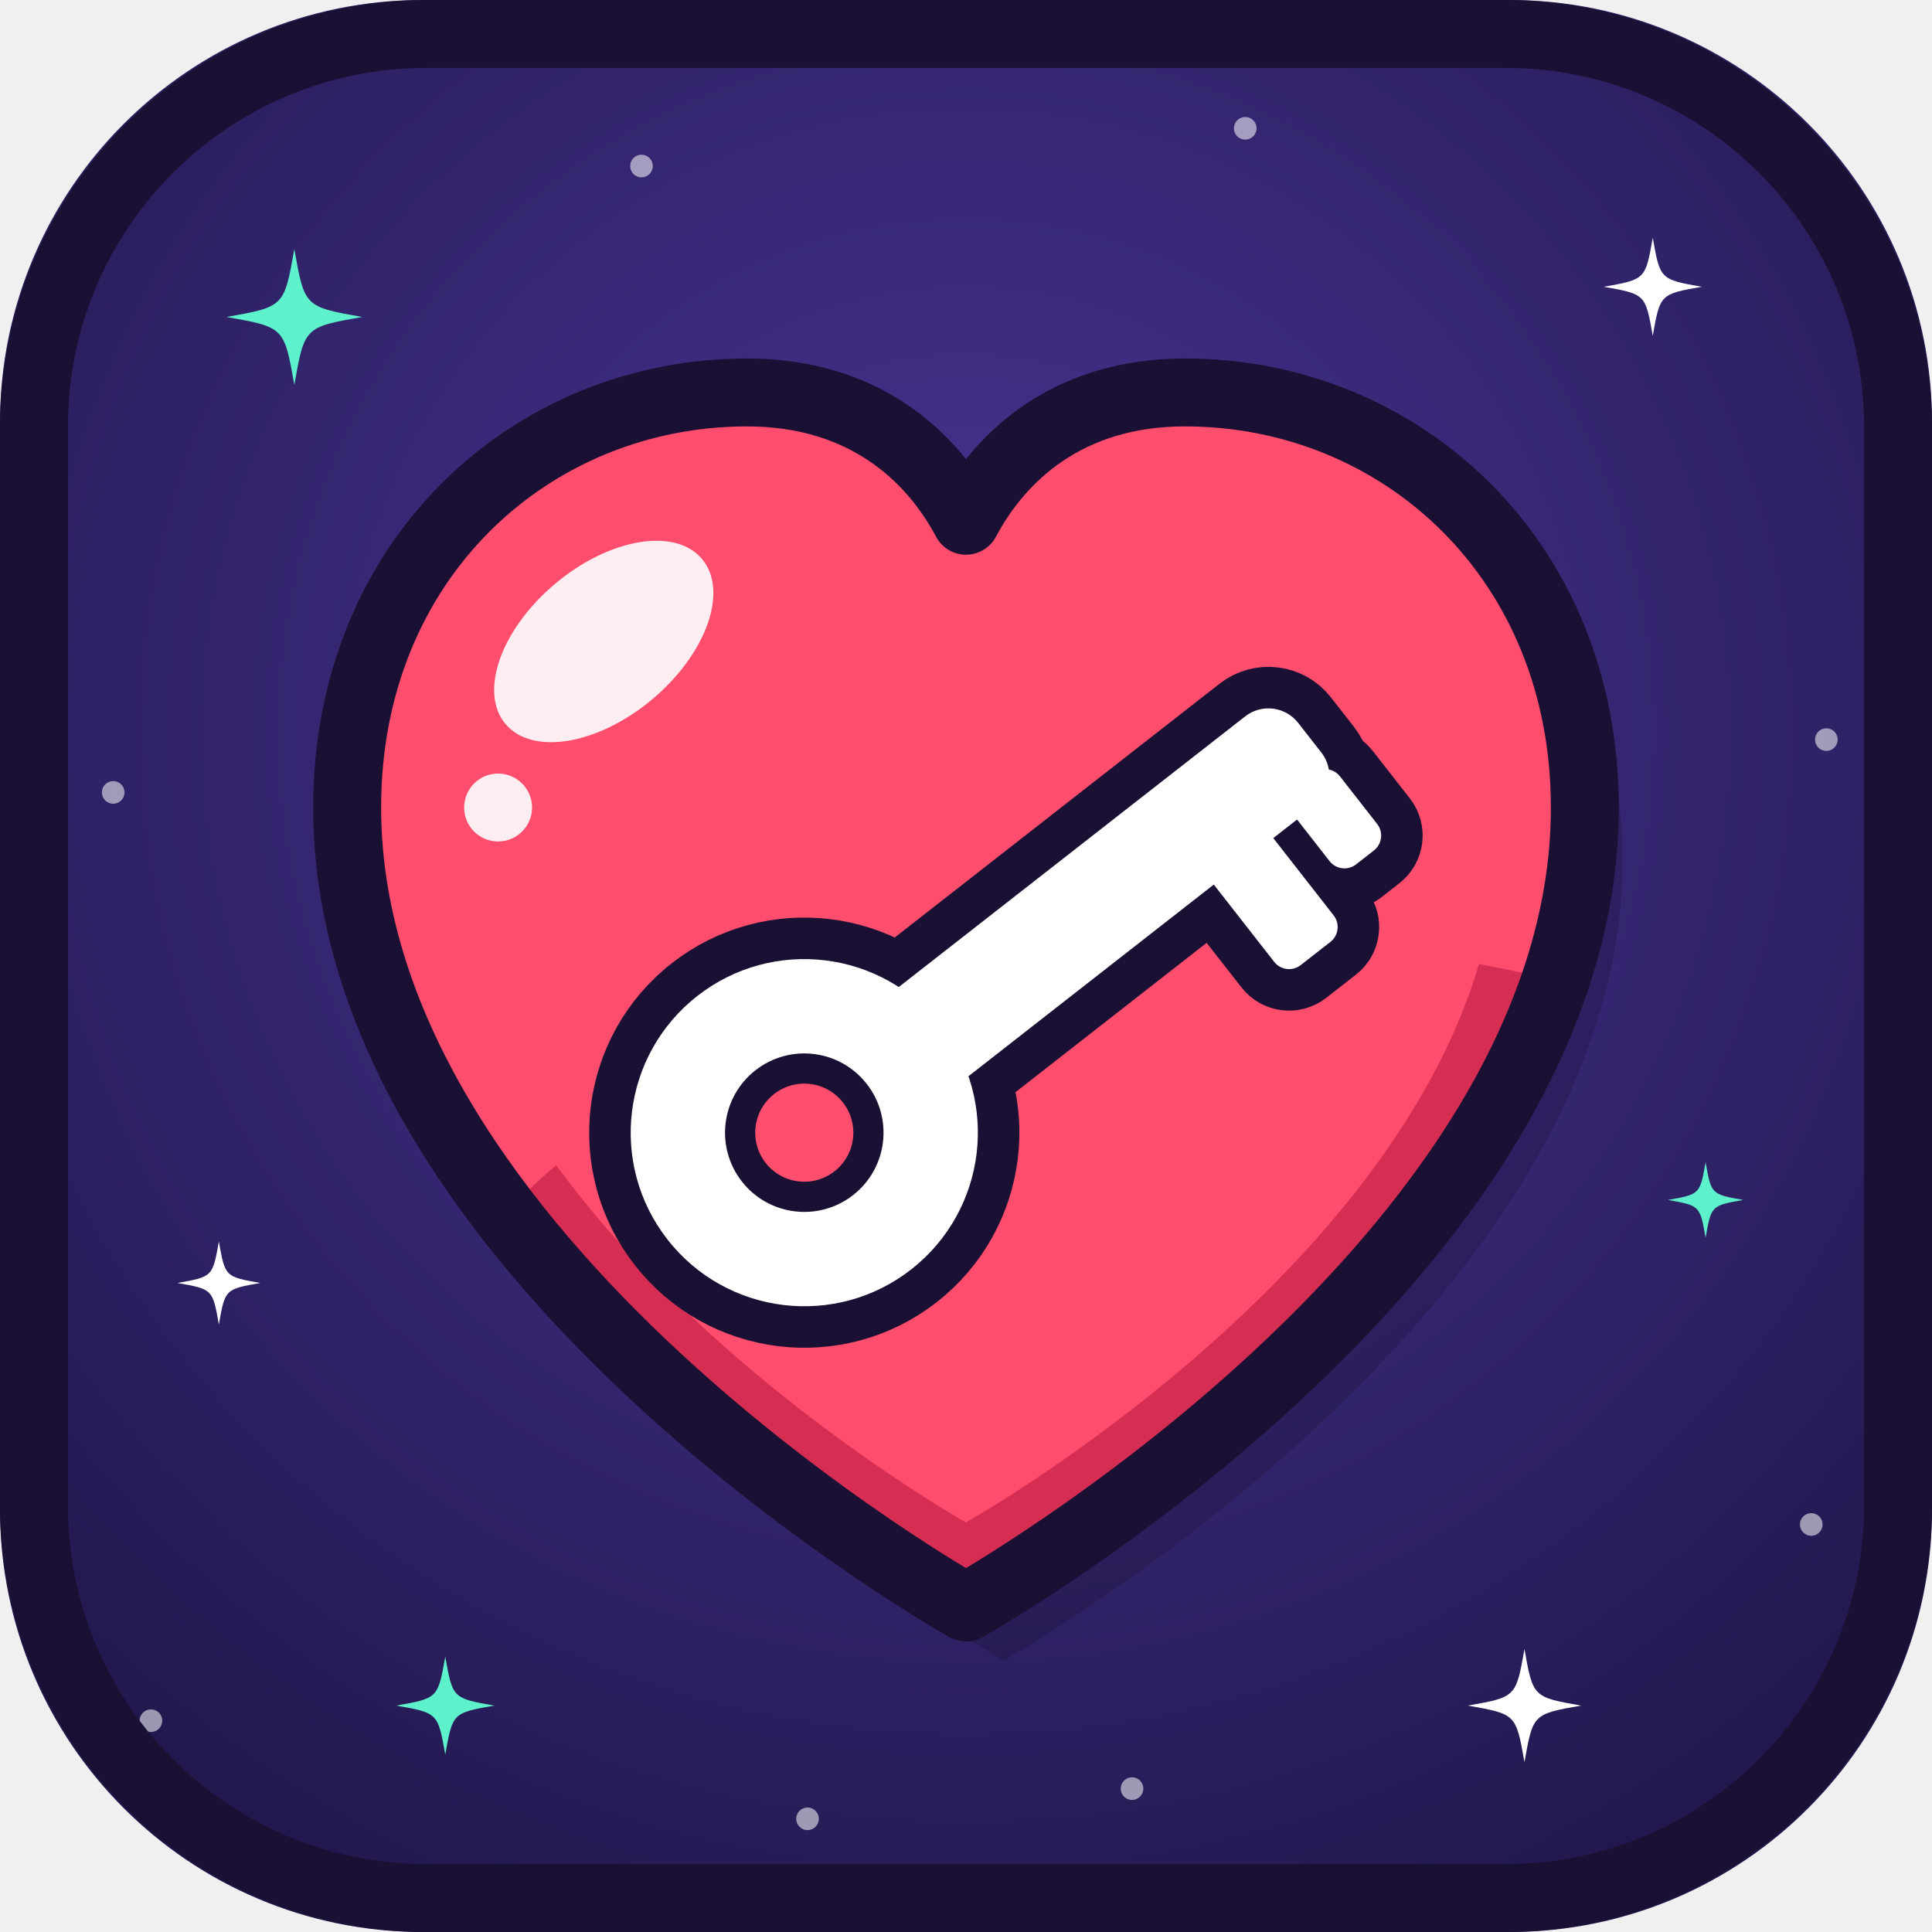
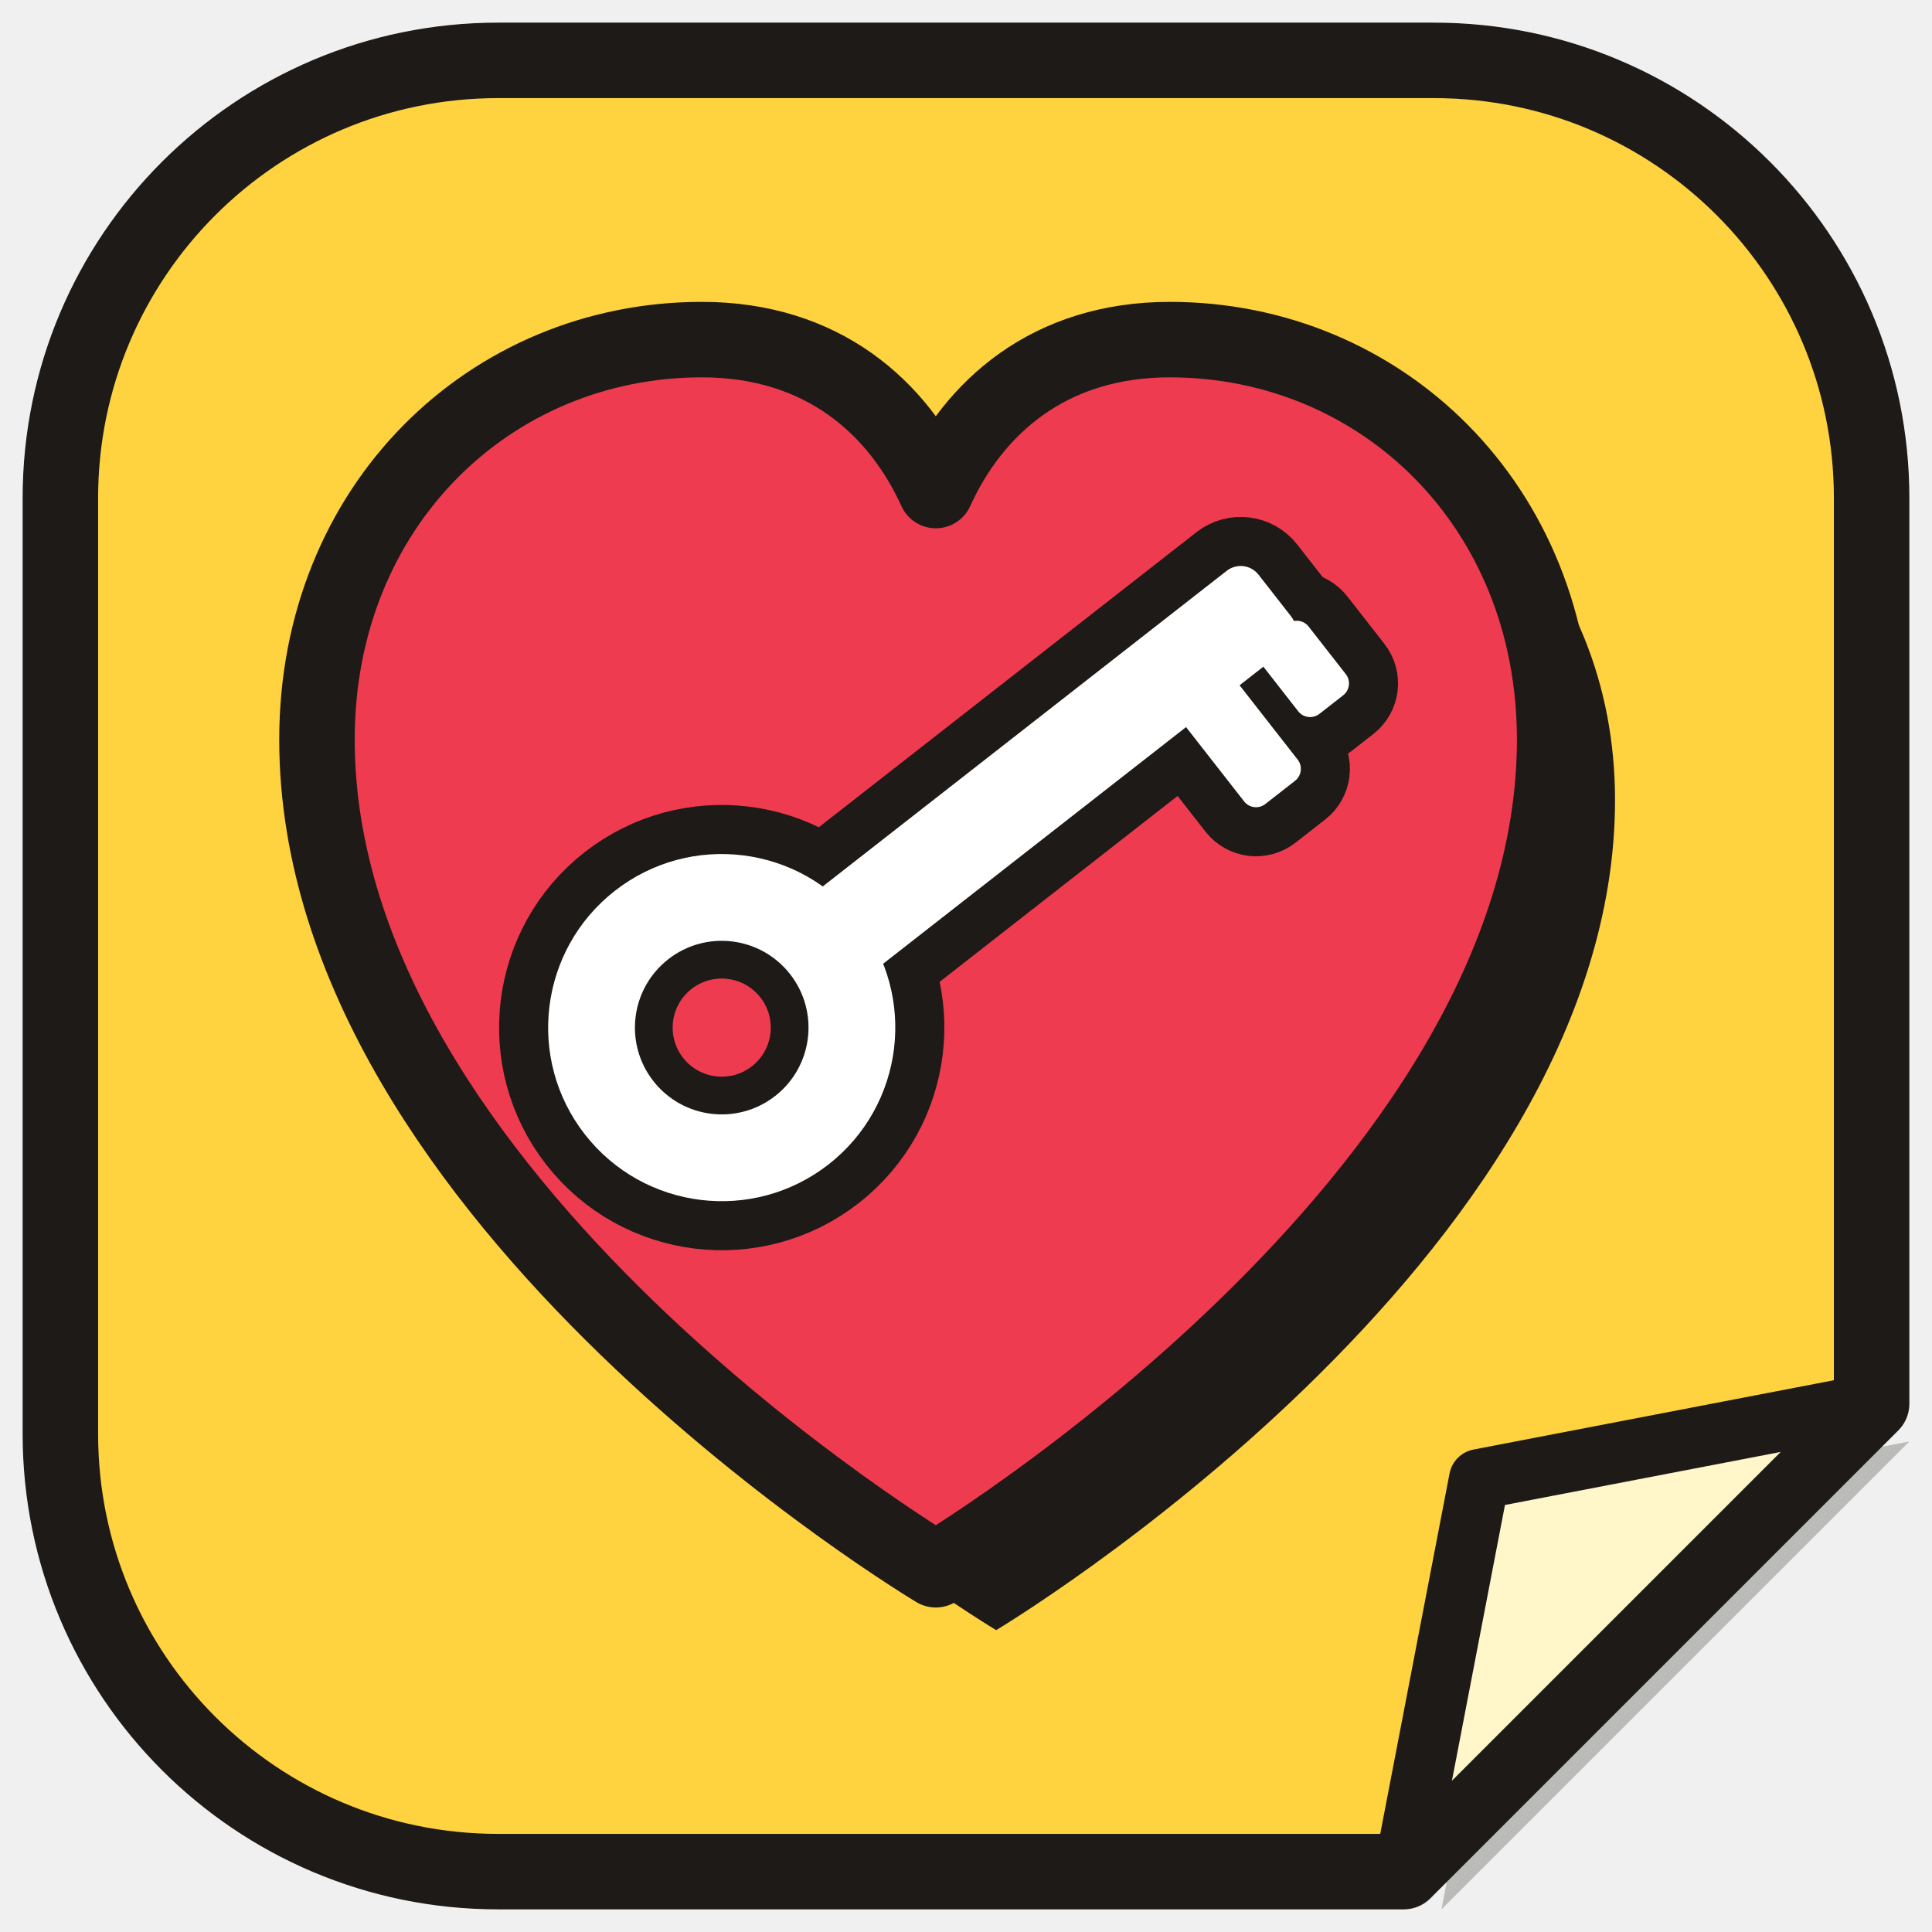
<svg xmlns="http://www.w3.org/2000/svg" viewBox="0 0 512 512" width="512" height="512">
-   <defs>
-     <clipPath id="sq">
-       <rect width="512" height="512" rx="112" />
-     </clipPath>
-     <clipPath id="hc">
-       <path d="M256 426 C256 426 92 334 92 214 C92 148 141 104 198 104 C229 104 247 121 256 138 C265 121 283 104 314 104 C371 104 420 148 420 214 C420 334 256 426 256 426 Z" />
-     </clipPath>
-     <radialGradient id="nuit" cx=".5" cy=".38" r=".8">
-       <stop offset="0" stop-color="#4a3596" />
-       <stop offset="1" stop-color="#1a1240" />
-     </radialGradient>
-   </defs>
-   <g clip-path="url(#sq)">
-     <rect width="512" height="512" fill="url(#nuit)" />
-     <circle cx="170" cy="44" r="3" fill="#ffffff" opacity=".55" />
-     <circle cx="330" cy="34" r="3" fill="#ffffff" opacity=".55" />
-     <circle cx="30" cy="210" r="3" fill="#ffffff" opacity=".55" />
-     <circle cx="484" cy="196" r="3" fill="#ffffff" opacity=".55" />
-     <circle cx="214" cy="482" r="3" fill="#ffffff" opacity=".55" />
-     <circle cx="300" cy="474" r="3" fill="#ffffff" opacity=".55" />
-     <circle cx="480" cy="404" r="3" fill="#ffffff" opacity=".55" />
-     <circle cx="40" cy="456" r="3" fill="#ffffff" opacity=".55" />
-     <path d="M0 -18 C2.7 -2.7 2.7 -2.7 18 0 C2.7 2.7 2.7 2.7 0 18 C-2.7 2.7 -2.7 2.7 -18 0 C-2.7 -2.7 -2.7 -2.7 0 -18 Z" transform="translate(78 84)" fill="#5ef2cc" />
-     <path d="M0 -13 C1.95 -1.95 1.95 -1.95 13 0 C1.95 1.95 1.95 1.95 0 13 C-1.95 1.95 -1.95 1.95 -13 0 C-1.95 -1.95 -1.95 -1.95 0 -13 Z" transform="translate(438 76)" fill="#ffffff" />
-     <path d="M0 -10 C1.5 -1.5 1.5 -1.5 10 0 C1.5 1.5 1.5 1.5 0 10 C-1.5 1.5 -1.5 1.5 -10 0 C-1.5 -1.5 -1.5 -1.5 0 -10 Z" transform="translate(452 318)" fill="#5ef2cc" />
-     <path d="M0 -11 C1.65 -1.65 1.65 -1.65 11 0 C1.65 1.65 1.65 1.65 0 11 C-1.65 1.65 -1.65 1.65 -11 0 C-1.65 -1.65 -1.65 -1.65 0 -11 Z" transform="translate(58 340)" fill="#ffffff" />
-     <path d="M0 -13 C1.95 -1.95 1.95 -1.95 13 0 C1.95 1.95 1.95 1.95 0 13 C-1.95 1.95 -1.95 1.95 -13 0 C-1.95 -1.95 -1.95 -1.95 0 -13 Z" transform="translate(118 452)" fill="#5ef2cc" />
-     <path d="M0 -15 C2.25 -2.25 2.25 -2.25 15 0 C2.25 2.25 2.25 2.25 0 15 C-2.25 2.25 -2.25 2.25 -15 0 C-2.25 -2.25 -2.25 -2.25 0 -15 Z" transform="translate(404 452)" fill="#ffffff" />
-     <path d="M256 426 C256 426 92 334 92 214 C92 148 141 104 198 104 C229 104 247 121 256 138 C265 121 283 104 314 104 C371 104 420 148 420 214 C420 334 256 426 256 426 Z" transform="translate(10 14)" fill="#1a1033" opacity=".28" />
-     <path d="M256 426 C256 426 92 334 92 214 C92 148 141 104 198 104 C229 104 247 121 256 138 C265 121 283 104 314 104 C371 104 420 148 420 214 C420 334 256 426 256 426 Z" fill="#ff4d6d" />
-     <g clip-path="url(#hc)">
-       <ellipse cx="330" cy="400" rx="230" ry="150" fill="#d62e52" />
-       <path d="M256 426 C256 426 92 334 92 214 C92 148 141 104 198 104 C229 104 247 121 256 138 C265 121 283 104 314 104 C371 104 420 148 420 214 C420 334 256 426 256 426 Z" transform="translate(256 265) scale(.86) translate(-256 -265)" fill="#ff4d6d" />
+   <path d="M132 16H380A116 116 0 0 1 496 132V372L372 496H132A116 116 0 0 1 16 380V132A116 116 0 0 1 132 16Z" fill="#ffd23f" stroke="#1d1a17" stroke-width="20" stroke-linejoin="round" />
+   <path d="M496 372L372 496L392 392Z" fill="#1d1a17" opacity=".25" transform="translate(10 10)" />
+   <path d="M496 372L372 496L392 392Z" fill="#fff6c9" stroke="#1d1a17" stroke-width="16" stroke-linejoin="round" />
+   <g transform="translate(-8 -8)">
+     <path d="M256 424C256 424 92 326 92 204C92 142 138 98 194 98C226 98 246 116 256 138C266 116 286 98 318 98C374 98 420 142 420 204C420 326 256 424 256 424Z" fill="#1d1a17" transform="translate(16 16)" />
+     <path d="M256 424C256 424 92 326 92 204C92 142 138 98 194 98C226 98 246 116 256 138C266 116 286 98 318 98C374 98 420 142 420 204C420 326 256 424 256 424Z" fill="#ef3b4f" stroke="#1d1a17" stroke-width="20" stroke-linejoin="round" />
+   </g>
+   <g transform="translate(-8 -8) translate(256 236) rotate(-38)">
+     <g stroke="#1d1a17" stroke-width="26" stroke-linejoin="round">
+       <circle cx="-72" cy="0" r="46" fill="#1d1a17" />
+       <rect x="-34" y="-13" width="148" height="26" rx="6" fill="#1d1a17" />
+       <rect x="74" y="8" width="18" height="34" rx="4" fill="#1d1a17" />
+       <rect x="100" y="8" width="16" height="24" rx="4" fill="#1d1a17" />
+       <circle cx="-72" cy="0" r="18" fill="#1d1a17" />
    </g>
-     <path d="M256 426 C256 426 92 334 92 214 C92 148 141 104 198 104 C229 104 247 121 256 138 C265 121 283 104 314 104 C371 104 420 148 420 214 C420 334 256 426 256 426 Z" fill="none" stroke="#1a1033" stroke-width="18" stroke-linejoin="round" />
-     <ellipse cx="160" cy="170" rx="34" ry="20" transform="rotate(-40 160 170)" fill="#ffffff" opacity=".9" />
-     <circle cx="132" cy="214" r="9" fill="#ffffff" opacity=".9" />
-     <g transform="translate(262 262) rotate(-38)">
-       <circle cx="-62" cy="0" r="46" fill="#1a1033" stroke="#1a1033" stroke-width="22" stroke-linejoin="round" stroke-linecap="round" />
-       <rect x="-30" y="-15" width="138" height="30" rx="10" fill="#1a1033" stroke="#1a1033" stroke-width="22" stroke-linejoin="round" stroke-linecap="round" />
-       <rect x="64" y="8" width="20" height="38" rx="5" fill="#1a1033" stroke="#1a1033" stroke-width="22" stroke-linejoin="round" stroke-linecap="round" />
-       <rect x="92" y="8" width="16" height="26" rx="5" fill="#1a1033" stroke="#1a1033" stroke-width="22" stroke-linejoin="round" stroke-linecap="round" />
-       <circle cx="-62" cy="0" r="46" fill="#ffffff" />
-       <rect x="-30" y="-15" width="138" height="30" rx="10" fill="#ffffff" />
-       <rect x="64" y="8" width="20" height="38" rx="5" fill="#ffffff" />
-       <rect x="92" y="8" width="16" height="26" rx="5" fill="#ffffff" />
-       <circle cx="-62" cy="0" r="17" fill="#ff4d6d" stroke="#1a1033" stroke-width="8" />
-     </g>
+     <circle cx="-72" cy="0" r="46" fill="#fff" />
+     <rect x="-34" y="-13" width="148" height="26" rx="6" fill="#fff" />
+     <rect x="74" y="8" width="18" height="34" rx="4" fill="#fff" />
+     <rect x="100" y="8" width="16" height="24" rx="4" fill="#fff" />
+     <circle cx="-72" cy="0" r="18" fill="#ef3b4f" />
+     <circle cx="-72" cy="0" r="18" fill="#ef3b4f" stroke="#1d1a17" stroke-width="10" />
  </g>
-   <rect x="9" y="9" width="494" height="494" rx="104" fill="none" stroke="#1a1033" stroke-width="18" />
</svg>
